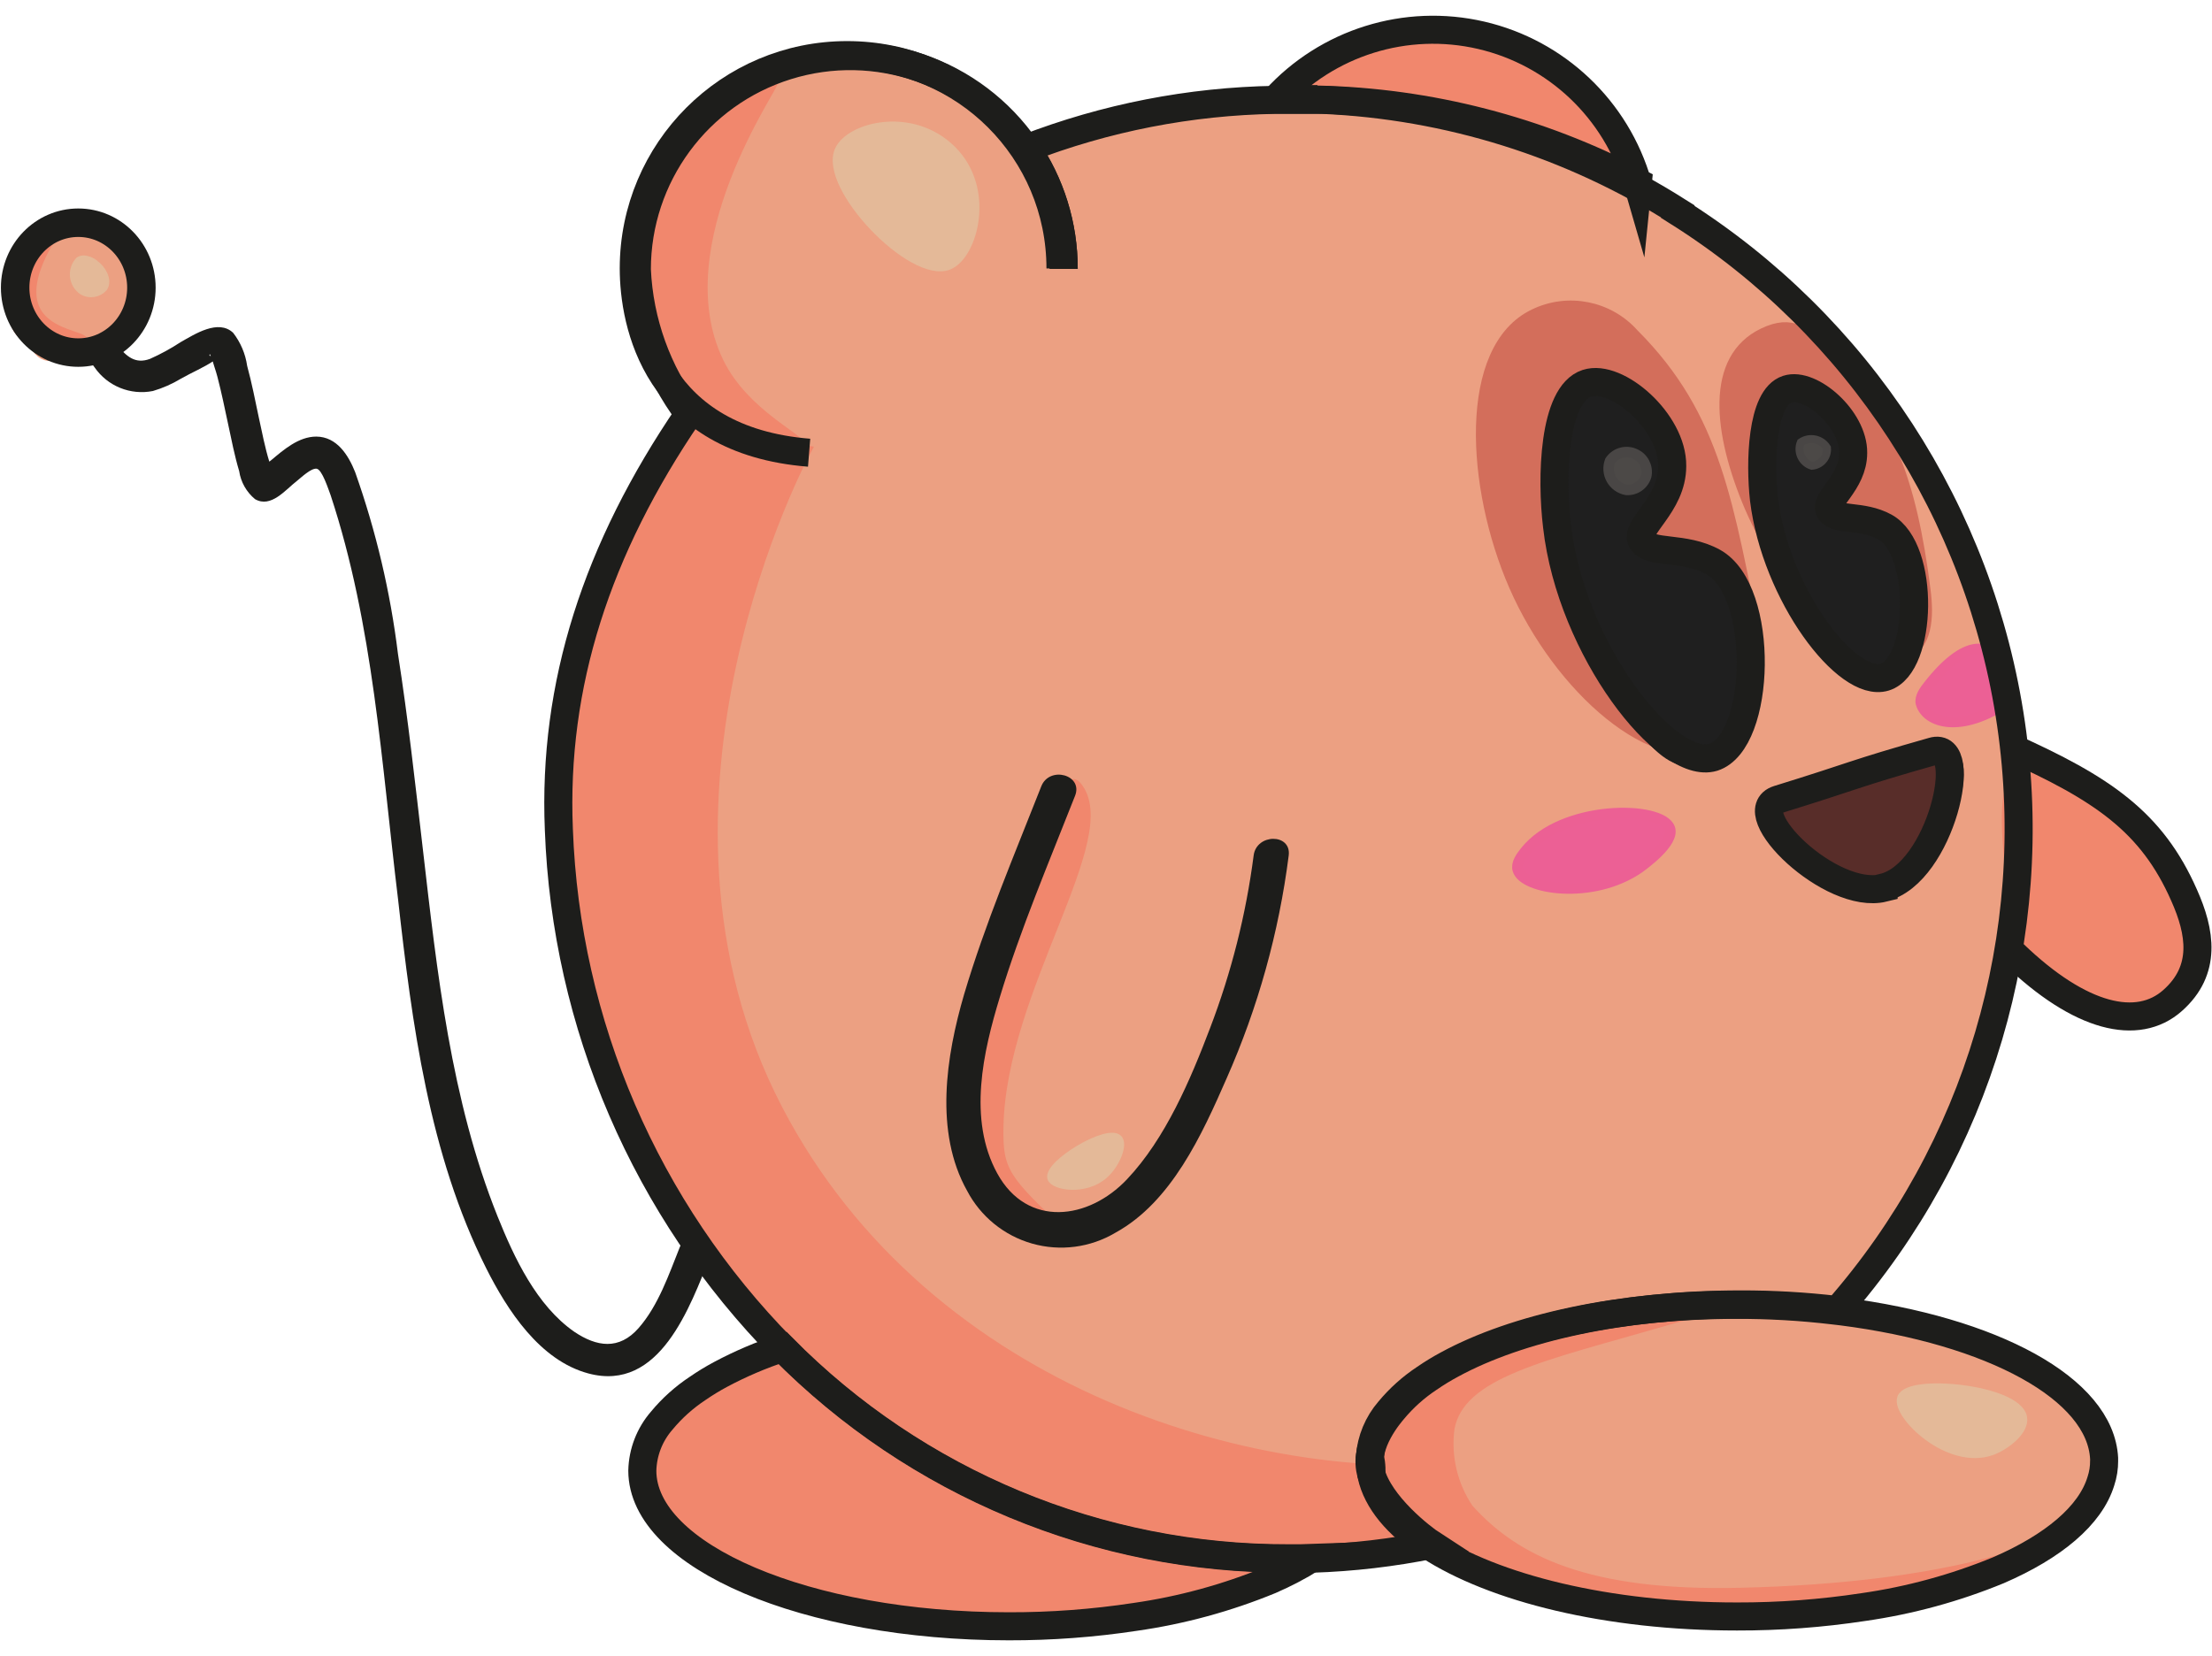
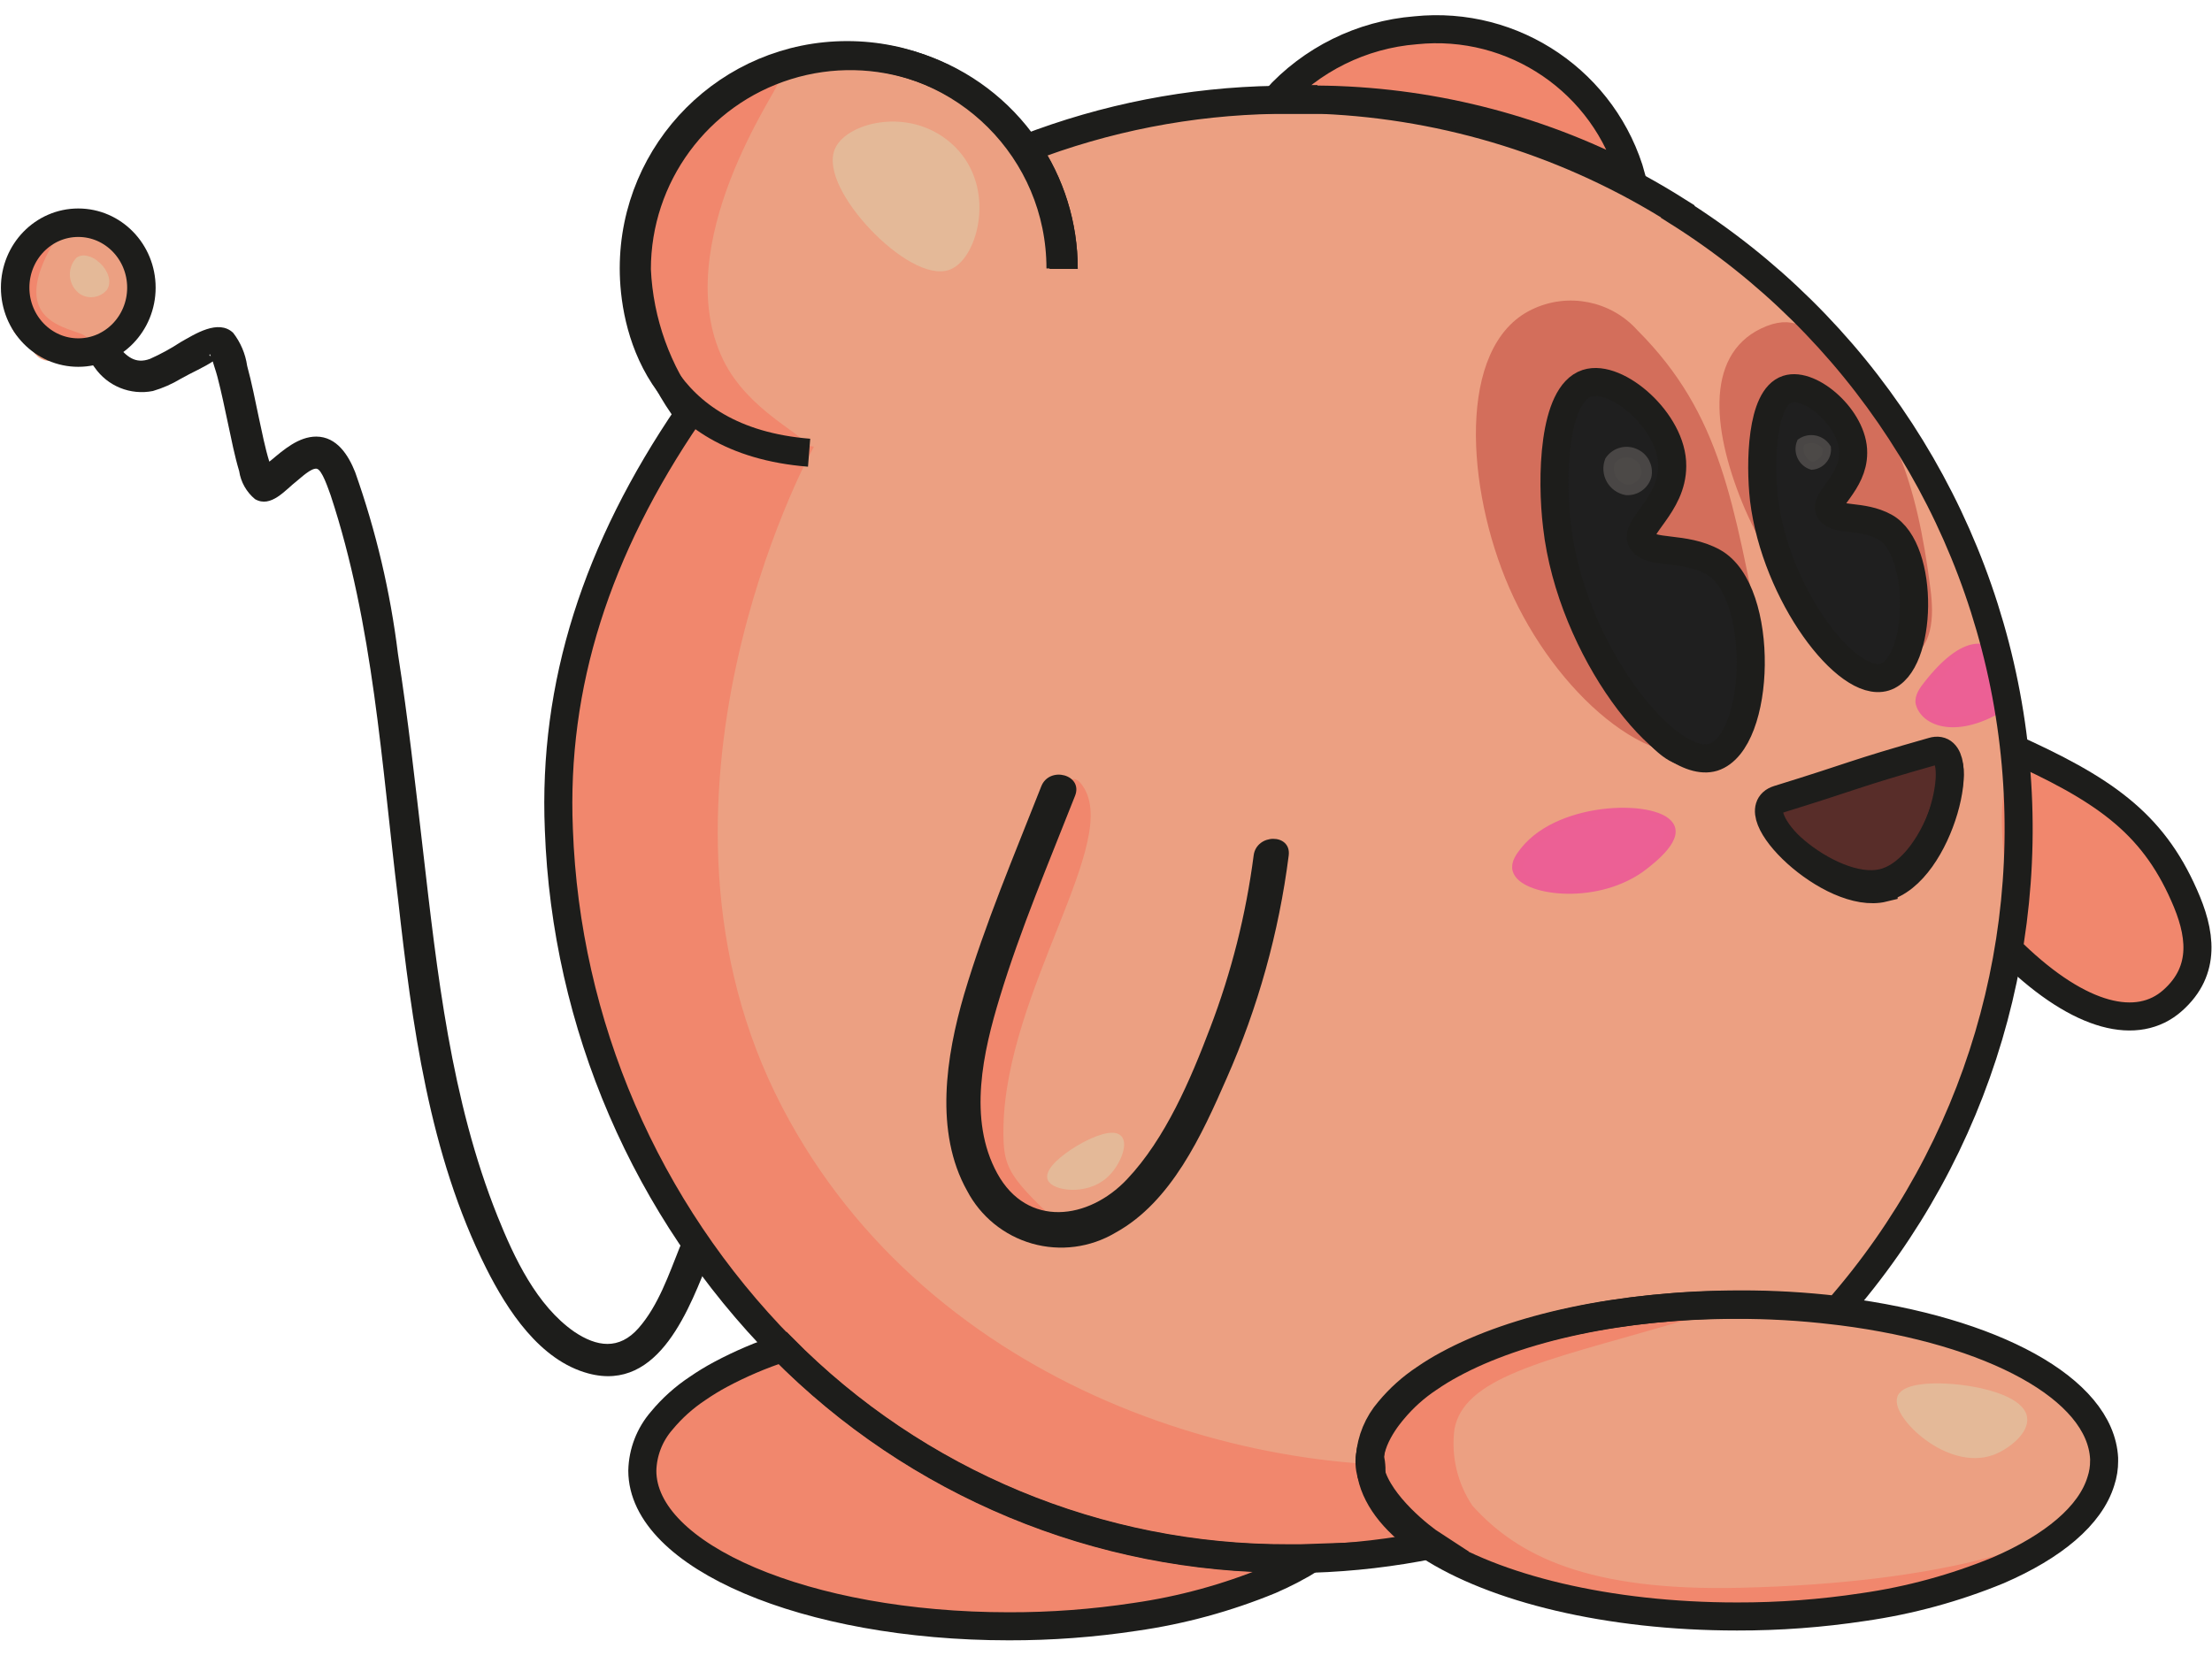
<svg xmlns="http://www.w3.org/2000/svg" viewBox="0 0 157.69 118.05">
  <defs>
    <style>.cls-1,.cls-2{fill:#eca082;stroke:#eca082;}.cls-1,.cls-10,.cls-11,.cls-12,.cls-13,.cls-14,.cls-15,.cls-17,.cls-18,.cls-2,.cls-3,.cls-4,.cls-5,.cls-6,.cls-7,.cls-8,.cls-9{stroke-miterlimit:10;}.cls-1,.cls-11,.cls-12,.cls-14,.cls-6,.cls-7,.cls-8{stroke-width:0.75px;}.cls-2,.cls-3{stroke-width:0.75px;}.cls-3,.cls-4{fill:#f1876d;stroke:#f1876d;}.cls-4{stroke-width:0.73px;}.cls-5,.cls-6{fill:#d36e5b;stroke:#d36e5b;}.cls-10,.cls-13,.cls-5{stroke-width:0.57px;}.cls-7{fill:#ec6095;stroke:#ec6094;}.cls-8,.cls-9{fill:#e4b998;stroke:#e4b998;}.cls-9{stroke-width:0.54px;}.cls-10,.cls-11{fill:#1f1f1f;stroke:#1f1f1f;}.cls-12{fill:#582d29;stroke:#582d29;}.cls-13,.cls-14{fill:#4c4947;stroke:#494645;}.cls-15,.cls-17,.cls-18{fill:none;stroke:#1d1d1b;}.cls-15{stroke-width:2px;}.cls-16{fill:#1d1d1b;}.cls-17{stroke-width:2.03px;}.cls-18{stroke-width:1.74px;}</style>
  </defs>
  <g id="Capa_2" data-name="Capa 2">
    <g id="Capa_4" data-name="Capa 4">
      <path class="cls-1" d="M3.1,25.25c1.66.88,7.07-2.85,6.19-6.19-.48-1.84-2.83-3.38-4.45-2.91C1.94,17,1.31,24.3,3.1,25.25Z" />
      <path class="cls-2" d="M57.29,31.51A13.8,13.8,0,0,1,47,19.31,13.62,13.62,0,0,1,54.2,6.15C61.63,2.35,69,8,70.07,8.86c1.46,1.17,4.55,3.63,5,7.36C76.06,23.62,66.47,33.62,57.29,31.51Z" />
      <path class="cls-2" d="M80.13,8.48C57.35,13.83,39.59,35.23,39.68,59c.09,24.52,19.13,39.14,21.68,41,14.73,10.93,35.89,14.67,53,6.39,13-6.28,19.76-17.59,21.68-20.9A54.44,54.44,0,0,0,142.84,66a50.45,50.45,0,0,0-2.32-25.36,51.16,51.16,0,0,0-13.94-20.12C115.46,10.69,97.94,4.29,80.13,8.48Z" />
      <path class="cls-3" d="M4.17,16.06c-.1,0-4.46,5.09-2.81,7.45,1.1,1.58,4.46,1.26,4.55.87s-2.5-.49-3.39-2.23C1.28,19.74,4.24,16.1,4.17,16.06Z" />
      <path class="cls-3" d="M76.73,56.06c3,3.51-5.39,14.43-5.57,24.29-.06,3.17.41,3.79,4.79,7.85.56.52-2.09-.2-3.48-1.56C71.28,85.49,68,84.89,70.1,71.22c.48-3.07,3.18-12.7,5.33-13.17C76.18,57.89,76.09,55.31,76.73,56.06Z" />
      <path class="cls-3" d="M92.23,6c-.17-1.28,7.54-5.18,14.61-2.9,5.62,1.81,9.42,7.06,8.71,8.13s-4.49-1.83-13-3.59C95.68,6.17,92.34,6.78,92.23,6Z" />
      <path class="cls-3" d="M55.1,5.78c-.27-.17-15,5.48-6.28,21.25,2.15,3.9,7.84,5.31,8.16,4.82s-3.9-2.22-5.75-6C47.1,17.35,55.36,5.93,55.1,5.78Z" />
      <path class="cls-3" d="M49.26,30.07C37.89,48,37.43,61.65,43,76.6c8.83,23.79,33.92,40,64.44,31.41,12.65-3.56,21.13-11.76,21.53-13.1.27-.9-8.83,7.93-22.73,9.63-16.23,2-40.15-5-50.8-25.4-11.52-22.09,2-47,2-47C53.4,31.54,49.93,29,49.26,30.07Z" />
      <path class="cls-2" d="M100,102.92c2.41-10.56,38.51-11,45.68-4.84,2.91,2.52,4.42,5.51,3.87,6.59-6.52,12.67-41.72,14.65-48.39,3.29A7,7,0,0,1,100,102.92Z" />
      <path class="cls-3" d="M57.23,96.09c-5.08,3.14-15.35,4.51-8.9,12.9,4,5.26,39.35,12.39,48.64-1.06.39-.56-24.07,3.29-26.45-2.16S58.83,95.1,57.23,96.09Z" />
      <path class="cls-3" d="M118.75,94.15C115.34,93.27,98,98.34,98,103.51c0,4.13,4.65,9,10.64,9.89,25.06,3.87,36.74-2.51,36.67-3,0-.28-5.67,2.83-21.29,3.19-10.82.25-16-2.26-19.35-6a8.32,8.32,0,0,1-1.36-5.71C104,97.85,110.12,96.65,118.75,94.15Z" />
      <path class="cls-4" d="M143.44,66.31c-.27,2.77,4.31,6,8.63,5.37,3.62-.5,3.65-2.43,3.34-5.76-.24-2.52-1.16-6.14-3.1-7.64C139.34,48.26,144,61,143.44,66.31Z" />
      <path class="cls-5" d="M125.67,23.68c-3.87,1.85-3.28,7.2-1,12.54,2.44,5.58,7.54,12.38,11,10.74,1.85-.89,1.92-2.92,1.67-4.91-1-7.86-2.69-12.23-7.07-16.9C128.81,23.58,127.76,22.68,125.67,23.68Z" />
      <path class="cls-6" d="M109.36,22.41c-5.08,2.43-4.48,12.35-1.42,19.36C111.14,49.1,118,55.16,122.52,53c2.43-1.17,3.24-4.38,2.71-7-2.06-10.06-2.83-16.24-8.77-22.19A6,6,0,0,0,109.36,22.41Z" />
      <path class="cls-7" d="M137.49,48.86c2.65-3.38,4.45-3,5-1.42.37,1,.94,2.38.65,2.58-3.31,2.29-5.79,1.54-6.2.13C136.84,49.7,137.2,49.23,137.49,48.86Z" />
      <path class="cls-7" d="M108.71,60.73c2.66-3.37,9.75-3.3,10.33-1.67.37,1-1.91,2.63-2.2,2.84-3.3,2.28-8.24,1.53-8.64.12C108.07,61.57,108.42,61.1,108.71,60.73Z" />
      <path class="cls-8" d="M5.7,18.66a1.35,1.35,0,0,0,.22,2,1.11,1.11,0,0,0,1.39-.2c.31-.47-.11-1.22-.6-1.56C6.68,18.84,6.07,18.43,5.7,18.66Z" />
      <path class="cls-8" d="M59.88,10.73c-1.17,2.54,5.2,9.18,7.74,8.13,1.69-.7,3-5.35.19-8.13S60.64,9.08,59.88,10.73Z" />
      <path class="cls-9" d="M74.93,84c.18.59,2.41,1,3.8-.23.89-.79,1.4-2.21,1-2.59C78.93,80.41,74.65,83,74.93,84Z" />
      <path class="cls-8" d="M135.62,99.7c-.41,1.1,3.31,4.81,6.38,3.68,1-.38,2.32-1.44,2.13-2.32C143.71,99.1,136.12,98.35,135.62,99.7Z" />
      <path class="cls-10" d="M127.1,28.84c-3.49,2.66,2.45,19.74,6.19,19.44,2.45-.19,4.64-7.91,2.5-9.87-1.34-1.23-4,.16-5-1.18-.6-.83.62-1.71.74-4.12,0-.42.17-3.47-1.47-4.42A2.9,2.9,0,0,0,127.1,28.84Z" />
      <path class="cls-11" d="M112.26,28.67c-4.58,3.5,3.22,25.93,8.13,25.55,3.22-.26,6.1-10.4,3.29-13-1.76-1.61-5.29.21-6.58-1.55-.8-1.09.81-2.26,1-5.42,0-.55.22-4.55-1.94-5.8A3.82,3.82,0,0,0,112.26,28.67Z" />
      <path class="cls-12" d="M126.68,57.48c3.09.78,6.94-2.49,11.58-3.84,3-.87.83,8.35-4.51,9.29S123.68,56.73,126.68,57.48Z" />
      <path class="cls-13" d="M128.38,31.54a1.25,1.25,0,0,0,.78,1.67,1.17,1.17,0,0,0,1.08-1.28A1.31,1.31,0,0,0,128.38,31.54Z" />
      <path class="cls-14" d="M114.78,32.86a1.54,1.54,0,0,0,1.16,2.07,1.38,1.38,0,0,0,1.42-1,1.4,1.4,0,0,0-.78-1.55A1.42,1.42,0,0,0,114.78,32.86Z" />
      <path class="cls-15" d="M93.56,111.09a23.61,23.61,0,0,1-3,1.57,40.25,40.25,0,0,1-9.64,2.63,59.1,59.1,0,0,1-9,.67c-14.43,0-26.13-5-26.13-11.1a5.64,5.64,0,0,1,1.38-3.56A11.65,11.65,0,0,1,49.73,99a17,17,0,0,1,1.64-1,27.69,27.69,0,0,1,4.43-1.89,50.5,50.5,0,0,0,36.08,15Q92.72,111.12,93.56,111.09Z" />
      <path class="cls-15" d="M49.79,30.31c-.23-.26-.46-.54-.68-.84" />
      <path class="cls-15" d="M150,104.16a4.53,4.53,0,0,1-.23,1.45c-.75,2.46-3.4,4.66-7.3,6.35a40.25,40.25,0,0,1-9.64,2.63,59.1,59.1,0,0,1-9,.67c-9.2,0-17.3-2-22-5.07-2.22-1.46-3.66-3.16-4.06-5a2.44,2.44,0,0,0,0-.27,1.34,1.34,0,0,0,0-.2,4.82,4.82,0,0,0-.11-.85,5.69,5.69,0,0,1,1.37-3.29,11.65,11.65,0,0,1,2.54-2.28,17,17,0,0,1,1.64-1c4.78-2.6,12.22-4.26,20.57-4.26a57.29,57.29,0,0,1,6.93.4l.6.07C142,94.88,149.75,99,150,104A1.34,1.34,0,0,1,150,104.16Z" />
      <path class="cls-15" d="M49.24,29.27l-.13.2" />
      <path class="cls-16" d="M48.46,88.93c-.78,1.95-1.53,4.16-2.93,5.76s-3,1.34-4.59.27c-2.69-1.87-4.29-5.29-5.47-8.23-3.33-8.31-4.31-17.4-5.33-26.22-.54-4.64-1.05-9.28-1.77-13.89a61.15,61.15,0,0,0-3.05-12.95c-.48-1.21-1.3-2.53-2.77-2.54-1.27,0-2.34.95-3.25,1.71-.17.15-.75.48-.8.67s1,.19,1,.25a6.3,6.3,0,0,0-.3-.84c-.31-1-.52-2.1-.75-3.15-.26-1.23-.5-2.47-.83-3.68a5,5,0,0,0-1-2.36c-1.06-1-2.74.1-3.75.67a15.36,15.36,0,0,1-2.18,1.19c-1.06.39-1.68-.18-2.35-1-.93-1.13-2.53.49-1.6,1.6a4.08,4.08,0,0,0,4.16,1.69,8.51,8.51,0,0,0,2-.88c.75-.43,1.64-.8,2.35-1.28s-.53-.17-.29-.47a2.49,2.49,0,0,0,.15.28c.08.4.28.9.39,1.34.29,1.11.52,2.24.76,3.36s.46,2.26.79,3.36a3.21,3.21,0,0,0,1.13,2c1.14.66,2.17-.67,3-1.31.3-.24,1-.91,1.39-.86s.84,1.47,1,1.89c3.05,9.23,3.63,19.16,4.8,28.75C29.37,73,30.58,82.3,34.66,90.43c1.51,3,3.82,6.57,7.28,7.5,5.1,1.37,7.25-4.76,8.71-8.39.54-1.36-1.65-2-2.19-.61Z" />
      <ellipse class="cls-17" cx="5.58" cy="20.51" rx="4.5" ry="4.63" />
      <path class="cls-15" d="M73.15,10.54a15.16,15.16,0,0,1,2.68,8.63" />
      <path class="cls-15" d="M119.61,15.07A51.56,51.56,0,0,0,94.27,7.12l-.36,0c-1,0-2,0-3,0l0,0a51.64,51.64,0,0,0-17.77,3.47,15.21,15.21,0,0,0-27.74,8.63,18.52,18.52,0,0,0,3.7,10.3c-6.57,9.63-9.69,19.32-9.26,29.62a55.62,55.62,0,0,0,15.95,37,50.5,50.5,0,0,0,36.08,15q.84,0,1.68,0a51.33,51.33,0,0,0,8.56-1c-.68-.44-3.79-2.8-4.4-5.22-.49-2,1.43-4.16,1.6-4.37a11.65,11.65,0,0,1,2.54-2.28,17,17,0,0,1,1.64-1c4.78-2.6,12.22-4.26,20.57-4.26a57.29,57.29,0,0,1,6.93.4,52,52,0,0,0-11.39-78.31Zm7.81,12.68c1.66-.54,4.72,2.13,4.69,4.54,0,2.16-2.11,3.37-1.67,4.12s2.3.27,3.92,1.16c2.89,1.58,2.69,9.88,0,10.71s-7.78-5.9-8.61-12.68C125.46,33,125.56,28.35,127.42,27.75ZM122.13,54C118.84,55,112,46.32,111,37.52c-.42-3.42-.28-9.4,2.13-10.19,2.15-.7,6.12,2.77,6.08,5.9,0,2.81-2.74,4.37-2.16,5.34s3,.35,5.09,1.51C125.83,42.13,125.57,52.9,122.13,54Zm12.15,9.31c-3.77.93-10.27-5.45-7.51-6.31,5.64-1.74,5.19-1.77,11-3.42C140.52,52.74,138.35,62.28,134.28,63.28Z" />
      <path class="cls-15" d="M73.15,10.54a15.16,15.16,0,0,1,2.68,8.63" />
      <path class="cls-15" d="M90.92,7.07h1c.68,0,1.36,0,2,0" />
-       <path class="cls-15" d="M116.76,13A51.55,51.55,0,0,0,93.91,7.1c-1,0-2,0-3,0l0,0a15.19,15.19,0,0,1,25.84,6Z" />
-       <path class="cls-18" d="M134.28,63.28c-3.77.93-10.27-5.45-7.51-6.31,5.64-1.74,5.19-1.77,11-3.42C140.52,52.74,138.35,62.28,134.28,63.28Z" />
+       <path class="cls-15" d="M116.32,12.68A49.42,49.42,0,0,0,93.91,7.1c-1,0-2,0-3,0l0,0a15.08,15.08,0,0,1,10-4.94A14.44,14.44,0,0,1,116.32,12.68Z" />
+       <path class="cls-18" d="M134.22,62.82c-3.77.92-10.21-5-7.45-5.85,5.64-1.74,5.19-1.77,11-3.42C140.52,52.74,138.28,61.81,134.22,62.82Z" />
      <path class="cls-16" d="M89.37,61a53.78,53.78,0,0,1-3.1,12.29c-1.4,3.69-3.18,7.89-5.93,10.8s-7.11,3.46-9.24-.41-1-8.72.17-12.56c1.48-4.88,3.51-9.64,5.37-14.38.59-1.5-1.83-2.15-2.41-.67-1.92,4.89-4,9.78-5.5,14.83-1.29,4.41-2.13,9.82.21,14a7.57,7.57,0,0,0,10.57,3c4-2.19,6.18-7,7.93-11A57.09,57.09,0,0,0,91.87,61c.2-1.59-2.3-1.58-2.5,0Z" />
      <path class="cls-15" d="M75.6,19.14a15.21,15.21,0,1,0-30.42,0c0,3.88,1.57,12.27,12.5,13.14" />
      <path class="cls-15" d="M143.53,68c4.79,4.62,8.87,5.53,11.34,3.35s2-4.9.83-7.52c-2.3-5.22-5.8-7.6-12.45-10.58" />
    </g>
  </g>
</svg>
